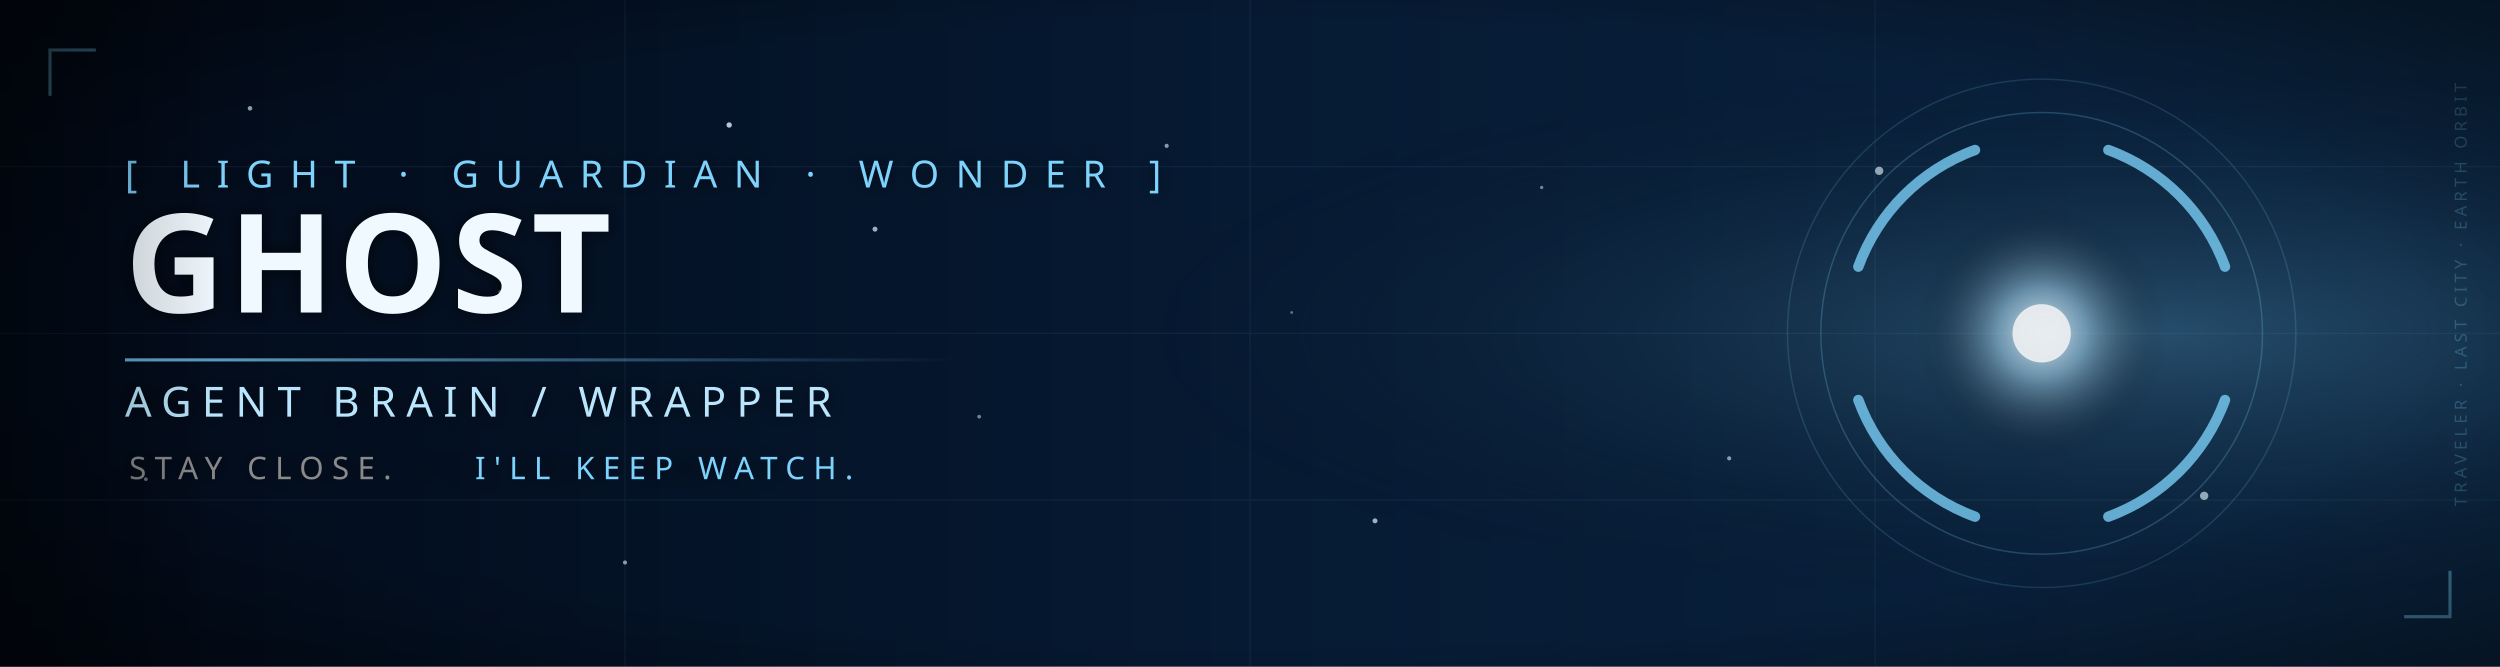
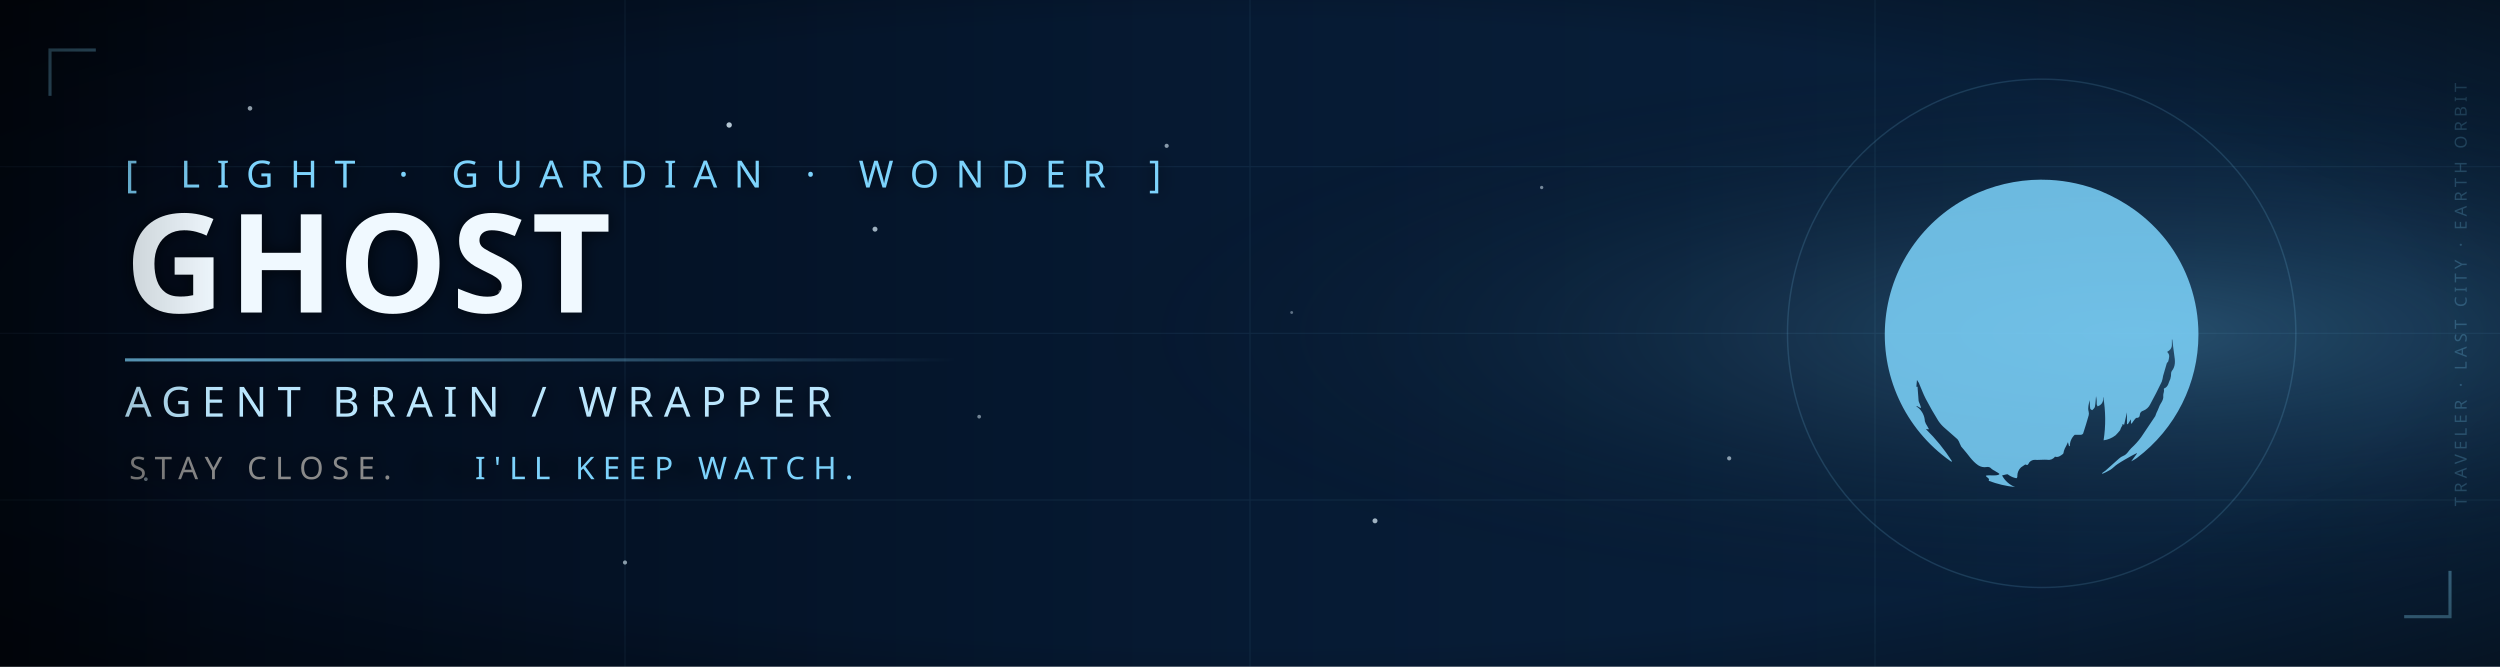
<svg xmlns="http://www.w3.org/2000/svg" viewBox="0 0 1200 320" width="1200" height="320" role="img" aria-label="Ghost - Agent Brain / Wrapper">
  <defs>
    <linearGradient id="space" x1="0" y1="0" x2="1" y2="0">
      <stop offset="0%" stop-color="#020a18" />
      <stop offset="50%" stop-color="#061a33" />
      <stop offset="100%" stop-color="#0a2440" />
    </linearGradient>
    <radialGradient id="lightglow" cx="0.85" cy="0.5" r="0.42">
      <stop offset="0%" stop-color="#7dd3fc" stop-opacity="0.26" />
      <stop offset="100%" stop-color="#000" stop-opacity="0" />
    </radialGradient>
    <radialGradient id="coreglow" cx="0.5" cy="0.5" r="0.5">
      <stop offset="0%" stop-color="#ffffff" stop-opacity="0.95" />
      <stop offset="35%" stop-color="#bae6fd" stop-opacity="0.55" />
      <stop offset="100%" stop-color="#000" stop-opacity="0" />
    </radialGradient>
    <filter id="textblur" x="-20%" y="-20%" width="140%" height="140%">
      <feGaussianBlur stdDeviation="4" />
    </filter>
    <radialGradient id="vig" cx="0.5" cy="0.5" r="0.85">
      <stop offset="55%" stop-color="#000" stop-opacity="0" />
      <stop offset="100%" stop-color="#000" stop-opacity="0.75" />
    </radialGradient>
    <linearGradient id="accentfade" x1="0" y1="0" x2="1" y2="0">
      <stop offset="0%" stop-color="#7dd3fc" stop-opacity="0.8" />
      <stop offset="100%" stop-color="#7dd3fc" stop-opacity="0" />
    </linearGradient>
    <linearGradient id="leftfade" x1="0" y1="0" x2="1" y2="0">
      <stop offset="0%" stop-color="#000" stop-opacity="0.35" />
      <stop offset="30%" stop-color="#000" stop-opacity="0" />
    </linearGradient>
  </defs>
  <rect width="1200" height="320" fill="url(#space)" />
  <rect width="1200" height="320" fill="url(#lightglow)" />
  <g fill="#e0f2fe">
    <circle cx="120" cy="52" r="1.1" opacity="0.7" />
    <circle cx="240" cy="140" r="0.8" opacity="0.5" />
    <circle cx="350" cy="60" r="1.3" opacity="0.8" />
    <circle cx="470" cy="200" r="0.9" opacity="0.5" />
    <circle cx="560" cy="70" r="1" opacity="0.6" />
    <circle cx="660" cy="250" r="1.2" opacity="0.7" />
    <circle cx="740" cy="90" r="0.8" opacity="0.5" />
    <circle cx="830" cy="220" r="1" opacity="0.6" />
    <circle cx="70" cy="230" r="0.9" opacity="0.5" />
    <circle cx="150" cy="120" r="1" opacity="0.6" />
    <circle cx="300" cy="270" r="1" opacity="0.6" />
    <circle cx="620" cy="150" r="0.7" opacity="0.4" />
    <circle cx="420" cy="110" r="1.2" opacity="0.7" />
    <circle cx="180" cy="190" r="0.7" opacity="0.4" />
  </g>
  <g stroke="#7dd3fc" stroke-width="0.5" opacity="0.08">
    <line x1="0" y1="80" x2="1200" y2="80" />
    <line x1="0" y1="160" x2="1200" y2="160" />
    <line x1="0" y1="240" x2="1200" y2="240" />
    <line x1="300" y1="0" x2="300" y2="320" />
    <line x1="600" y1="0" x2="600" y2="320" />
    <line x1="900" y1="0" x2="900" y2="320" />
  </g>
-   <g transform="translate(980,160)" opacity="0.9" fill="none" stroke="#7dd3fc">
-     <circle r="60" fill="url(#coreglow)" stroke="none" />
-     <circle r="14" fill="#ffffff" stroke="none" opacity="0.95" />
-     <path d="M -88 -32 A 94 94 0 0 1 -32 -88" stroke-width="5" stroke-linecap="round" opacity="0.85" />
-     <path d="M 32 -88 A 94 94 0 0 1 88 -32" stroke-width="5" stroke-linecap="round" opacity="0.85" />
-     <path d="M 88 32 A 94 94 0 0 1 32 88" stroke-width="5" stroke-linecap="round" opacity="0.85" />
-     <path d="M -32 88 A 94 94 0 0 1 -88 32" stroke-width="5" stroke-linecap="round" opacity="0.85" />
-     <circle r="106" stroke-width="0.7" opacity="0.25" />
-     <circle cx="-78" cy="-78" r="2" fill="#e0f2fe" stroke="none" opacity="0.7" />
-     <circle cx="78" cy="78" r="2" fill="#e0f2fe" stroke="none" opacity="0.7" />
+   <g transform="translate(980,160) scale(1.5) translate(-50.165, -49.175)" opacity="0.85" fill="#7dd3fc">
+     <path d="M405.5,352.37a49.16,49.16,0,0,0-10.14-30l-.1-.13A50.61,50.61,0,0,0,385,312.38a54.08,54.08,0,0,0-10.68-5.92,50.74,50.74,0,0,0-16.41-3.63,51.29,51.29,0,0,0-22.84,4.07,49.47,49.47,0,0,0-8.88,85.95l.3.17.15-.16a58.86,58.86,0,0,0-8.36-10.28l1,.06c-.21-.37-.38-.66-.54-1a5.12,5.12,0,0,1-.78-1.58,6,6,0,0,0-2.25-4.42,3.34,3.34,0,0,0-.46-.25l.17-.19,1.12.62.19-.15c-.14-.4-.27-.8-.42-1.19a4,4,0,0,1-.35-.91c-.13-1.34-.22-2.68-.31-4,0-.35.05-.76-.42-.49l.2-2.23a6.81,6.81,0,0,1,.6.94c.75,1.7,1.36,3.47,2.22,5.12,1.24,2.38,2.59,4.71,4,7a11.28,11.28,0,0,0,2,2.27c1.36,1.25,2.81,2.4,4.16,3.66a4.47,4.47,0,0,1,.71,1.34,10,10,0,0,0,.47,1,6.22,6.22,0,0,0,.66.77c1.57,1.75,2.76,3.84,4.78,5.21a3.76,3.76,0,0,0,2.67.56,1.54,1.54,0,0,1,1.56.54,4.54,4.54,0,0,0,1,.64l1.5.93v.27c-1.36.62-2.88.06-4.28.38.11.65,1.33.68.91,1.65a33.64,33.64,0,0,0,8.45,2,8.09,8.09,0,0,1-4.18-3.72c.47-.12.83-.23,1.2-.3s.55-.13.7,0a6.18,6.18,0,0,0,2.12,1.06c.24.05.61.18.71.07a1,1,0,0,0,.16-.76,3.72,3.72,0,0,1,1.17-2.65c.43-.27.85-.58,1.36-.93.84.3.76.25,1.32-.7a2.42,2.42,0,0,1,1.33-.75,4.21,4.21,0,0,1,1.11,0c1.12,0,2.25-.14,3.36-.05a2.43,2.43,0,0,0,2.39-1c1.08.34,1.82-.32,2.55-.86.23-.17.21-.66.32-1a5.55,5.55,0,0,1,.27-.71c.17-.36.38-.71.56-1.08s.25-.54.45-1l.33,1.23.28.07a4.85,4.85,0,0,1,1.56-3.65c.58,0,1.29,0,2,0a.93.93,0,0,0,.7-.43q.94-2.86,1.76-5.76a2.27,2.27,0,0,0,0-1.2c-.38-1.3.08-2.49.32-3.71a6.76,6.76,0,0,1,.06.94,10.83,10.83,0,0,0,.12,1.78c0,.21.61.53.65.5.33-.32.78-.68.85-1.09.21-1.12.25-2.26.36-3.4a9.81,9.81,0,0,1,.22,1.51c0,.36,0,.73,0,1.09a2.84,2.84,0,0,0,.28.68c.2-.09.41-.17.6-.28a2.29,2.29,0,0,0,1.14-2.37,2.15,2.15,0,0,1,.06-.43,42.8,42.8,0,0,1,.12,13.94,7.91,7.91,0,0,0,3.83-1.6,17.89,17.89,0,0,0,1.46-1.64,1.71,1.71,0,0,0,.18-.5,2.51,2.51,0,0,1,.15-.35c.13-.24.29-.47.4-.71a1.32,1.32,0,0,0,0-.42l.55.26.91-4V381l.28,0,1-1.56v1.29l.21.12c.32-.47.63-.94,1-1.39.16-.21.4-.49.61-.49a.85.85,0,0,0,1-.89,1.44,1.44,0,0,1,1.14-1.4,4.05,4.05,0,0,0,2.18-2c1.32-2.38,2.53-4.83,3.72-7.28a10.87,10.87,0,0,0,.43-1.87c.37-1.34.75-2.67,1.17-4,.08-.25.42-.42.48-.67.23-1,.63-2-.25-2.83-.05-.05,0-.2,0-.29a2.22,2.22,0,0,0,1.4-2c0-.6,0-1.2,0-1.81l.15,0c.2,1.62.34,3.25.6,4.86.29,1.83.51,3.62-.77,5.21a1.38,1.38,0,0,0-.22.66,5.94,5.94,0,0,1-.26,1.89c-.56,1-.58,2.48-1.94,3a.31.31,0,0,0-.14.26c.26.73-.26,1.42-.18,2.06.2,1.54-1,2.49-1.38,3.75-.21.63-.55,1.21-.81,1.82a6.42,6.42,0,0,1-.37,1q-2.22,3.36-4.48,6.68a19.47,19.47,0,0,1-1.57,1.93c-.51.57-1.07,1.11-1.63,1.63-.87.81-1.32,2-2.57,2.48a4.26,4.26,0,0,0-1.32.83c-1.46,1.28-2.89,2.59-4.35,3.88a12.94,12.94,0,0,1-1.1.79l.13.23a26.13,26.13,0,0,0,2.55-1.3c.8-.52,1.45-1.27,2.25-1.79,1.49-1,3-1.82,4.56-2.7.52-.3,1.08-.55,1.62-.82l.06.12-1.85,2.5a14.62,14.62,0,0,0,1.8-1.06A49.44,49.44,0,0,0,405.5,352.37Z" transform="translate(-305.17 -302.76)" />
  </g>
  <g fill="none" stroke="#7dd3fc">
    <circle cx="980" cy="160" r="122" stroke-width="0.7" opacity="0.16" />
  </g>
  <g font-family="'Haas Grot Disp Trial', 'Haas Grot Text Trial', sans-serif" filter="url(#textblur)" opacity="0.7">
    <text x="60" y="90" font-size="18" font-weight="500" fill="#000000" letter-spacing="8">[ LIGHT  ·  GUARDIAN  ·  WONDER ]</text>
    <text x="60" y="150" font-size="66" font-weight="700" fill="#000000" letter-spacing="2">GHOST</text>
    <text x="60" y="200" font-size="20" font-weight="500" fill="#000000" letter-spacing="5">AGENT BRAIN  /  WRAPPER</text>
    <text x="62" y="230" font-size="15" font-weight="400" fill="#000000" letter-spacing="4">STAY CLOSE. I'LL KEEP WATCH.</text>
  </g>
  <g font-family="'Haas Grot Disp Trial', 'Haas Grot Text Trial', sans-serif">
    <text x="60" y="90" font-size="18" font-weight="500" fill="#7dd3fc" letter-spacing="8">[ LIGHT  ·  GUARDIAN  ·  WONDER ]</text>
    <text x="60" y="150" font-size="66" font-weight="700" fill="#f0f9ff" letter-spacing="2">GHOST</text>
    <text x="60" y="200" font-size="20" font-weight="500" fill="#bae6fd" letter-spacing="5">AGENT BRAIN  /  WRAPPER</text>
    <text x="62" y="230" font-size="15" font-weight="400" fill="#8a8a8a" letter-spacing="4">STAY CLOSE. <tspan x="228" fill="#7dd3fc">I'LL KEEP WATCH.</tspan>
    </text>
  </g>
  <rect x="60" y="172" width="400" height="1.5" fill="url(#accentfade)" />
  <text transform="translate(1184, 243) rotate(-90)" font-family="'Haas Grot Disp Trial', 'Haas Grot Text Trial', sans-serif" font-size="8" font-weight="500" letter-spacing="2" fill="#7dd3fc" opacity="0.25">TRAVELER  ·  LAST CITY  ·  EARTH ORBIT</text>
  <g fill="none" stroke="#7dd3fc" stroke-width="1.5" opacity="0.5">
    <path d="M 24 46 L 24 24 L 46 24" />
    <path d="M 1176 274 L 1176 296 L 1154 296" />
  </g>
  <rect width="360" height="320" fill="url(#leftfade)" />
  <rect width="1200" height="320" fill="url(#vig)" pointer-events="none" />
</svg>
